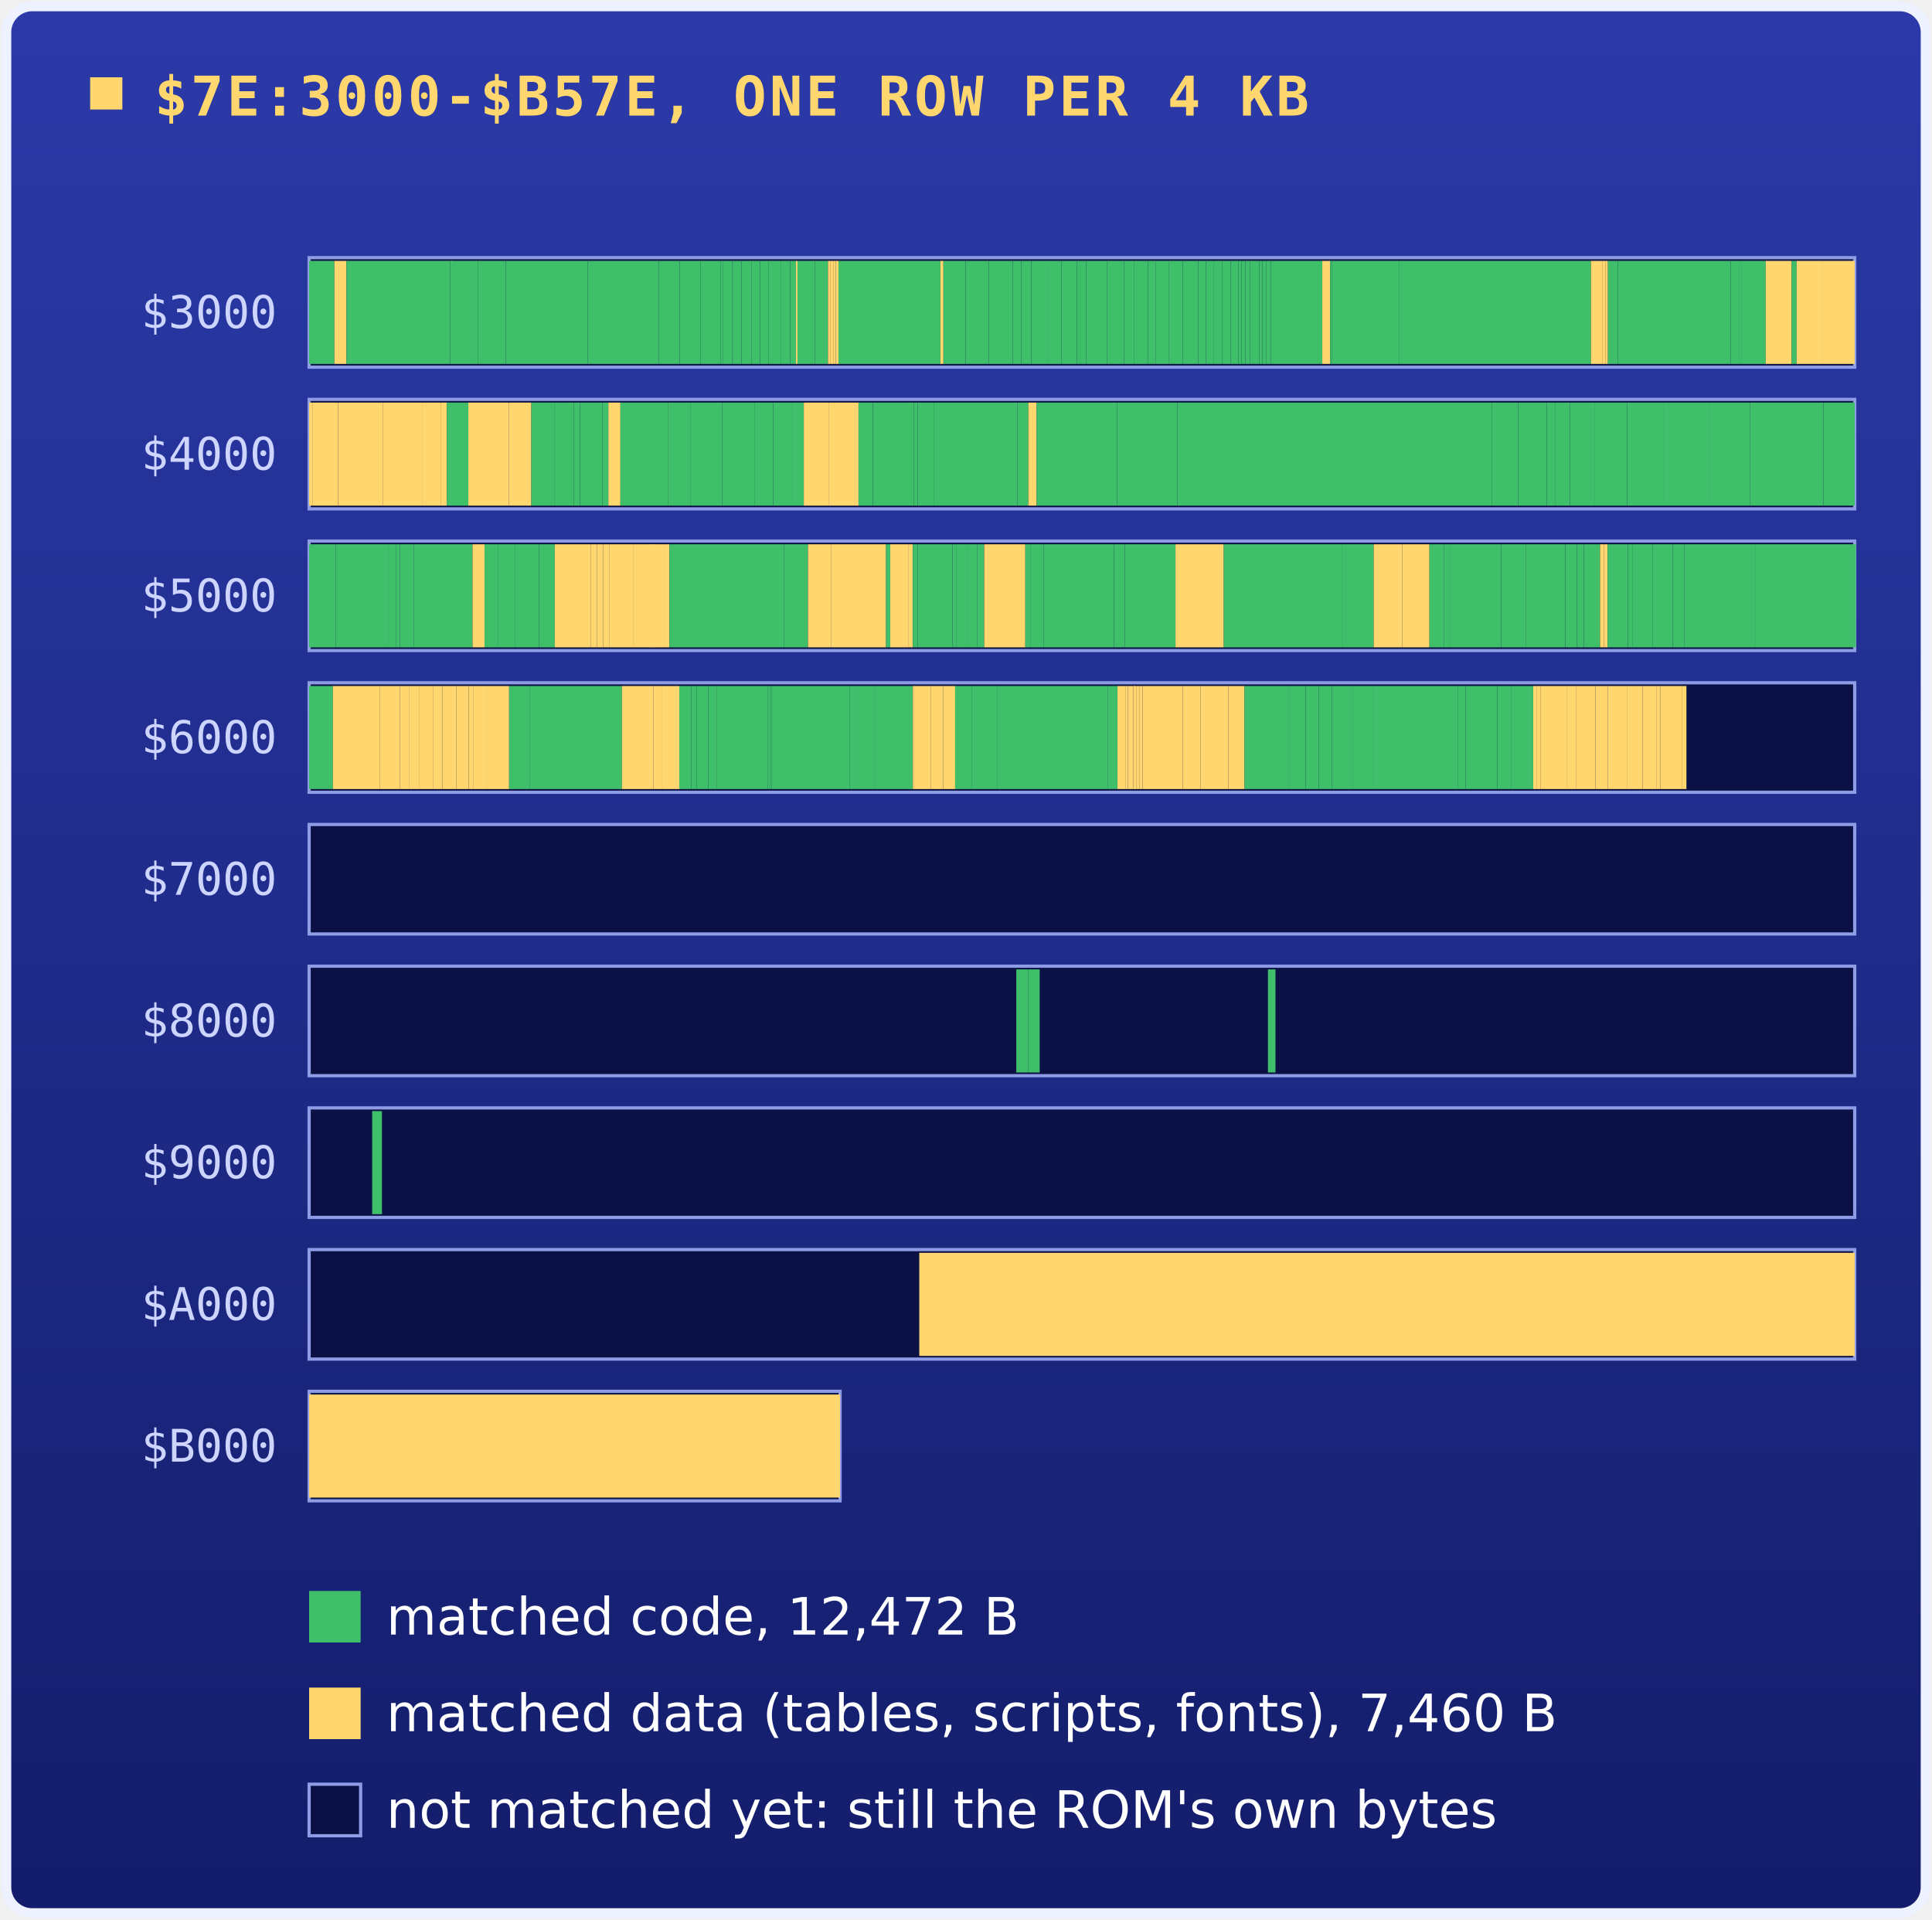
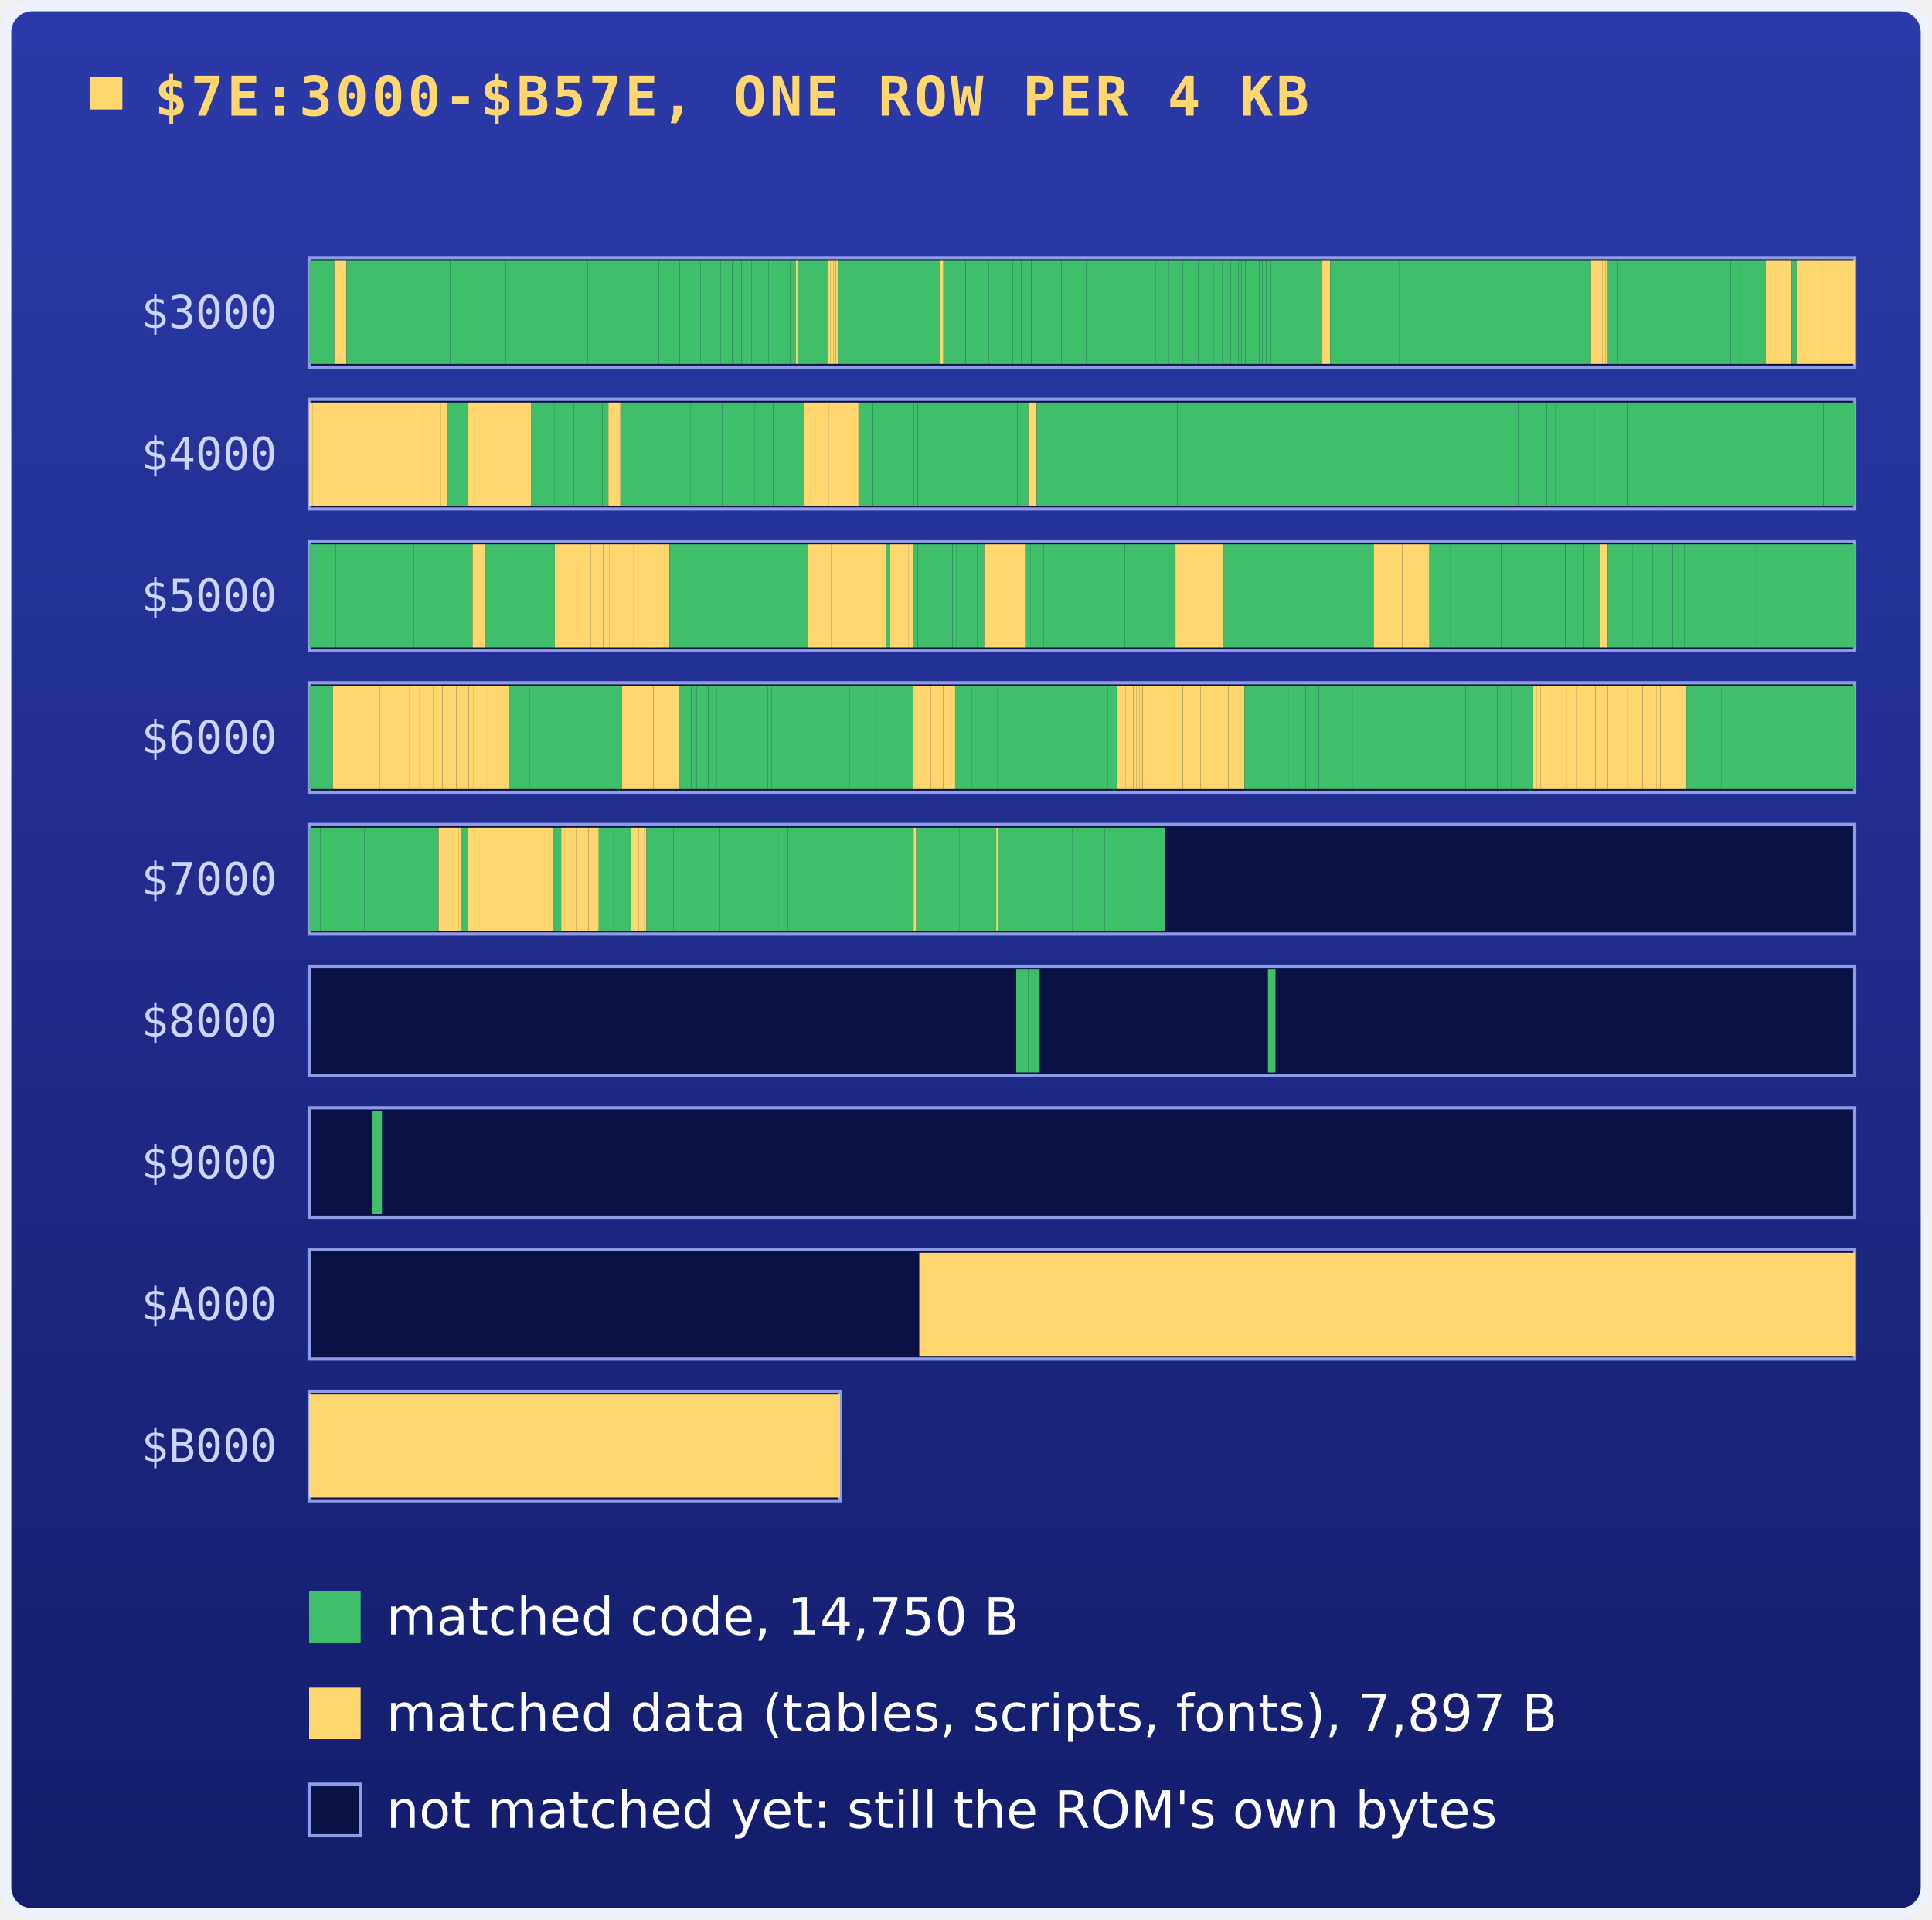
<svg xmlns="http://www.w3.org/2000/svg" viewBox="0 0 600 596" width="600" height="596" role="img" aria-labelledby="t d">
  <defs>
    <linearGradient id="g" x1="0" y1="0" x2="0" y2="1">
      <stop offset="0" stop-color="#2b3aa8" />
      <stop offset="1" stop-color="#141d6b" />
    </linearGradient>
  </defs>
  <rect x="2" y="2" width="596" height="592" rx="8" fill="url(#g)" stroke="#eef1ff" stroke-width="3" />
  <rect x="28" y="24" width="10" height="10" fill="#ffd76e" />
  <text x="48" y="30" font-family="'DejaVu Sans Mono','Cascadia Code',Consolas,Menlo,monospace" font-size="17" font-weight="700" fill="#ffd76e" dominant-baseline="central" letter-spacing="1">$7E:3000-$B57E, ONE ROW PER 4 KB</text>
  <text x="86" y="97.0" font-family="'DejaVu Sans Mono','Cascadia Code',Consolas,Menlo,monospace" font-size="14" fill="#cdd5ff" text-anchor="end" dominant-baseline="central">$3000</text>
  <rect x="96" y="80" width="480.0" height="34" fill="#0b1145" stroke="#8e9ce6" stroke-width="1" />
  <text x="86" y="141.0" font-family="'DejaVu Sans Mono','Cascadia Code',Consolas,Menlo,monospace" font-size="14" fill="#cdd5ff" text-anchor="end" dominant-baseline="central">$4000</text>
  <rect x="96" y="124" width="480.0" height="34" fill="#0b1145" stroke="#8e9ce6" stroke-width="1" />
  <text x="86" y="185.0" font-family="'DejaVu Sans Mono','Cascadia Code',Consolas,Menlo,monospace" font-size="14" fill="#cdd5ff" text-anchor="end" dominant-baseline="central">$5000</text>
  <rect x="96" y="168" width="480.0" height="34" fill="#0b1145" stroke="#8e9ce6" stroke-width="1" />
  <text x="86" y="229.0" font-family="'DejaVu Sans Mono','Cascadia Code',Consolas,Menlo,monospace" font-size="14" fill="#cdd5ff" text-anchor="end" dominant-baseline="central">$6000</text>
  <rect x="96" y="212" width="480.0" height="34" fill="#0b1145" stroke="#8e9ce6" stroke-width="1" />
  <text x="86" y="273.0" font-family="'DejaVu Sans Mono','Cascadia Code',Consolas,Menlo,monospace" font-size="14" fill="#cdd5ff" text-anchor="end" dominant-baseline="central">$7000</text>
  <rect x="96" y="256" width="480.0" height="34" fill="#0b1145" stroke="#8e9ce6" stroke-width="1" />
  <text x="86" y="317.0" font-family="'DejaVu Sans Mono','Cascadia Code',Consolas,Menlo,monospace" font-size="14" fill="#cdd5ff" text-anchor="end" dominant-baseline="central">$8000</text>
  <rect x="96" y="300" width="480.0" height="34" fill="#0b1145" stroke="#8e9ce6" stroke-width="1" />
  <text x="86" y="361.0" font-family="'DejaVu Sans Mono','Cascadia Code',Consolas,Menlo,monospace" font-size="14" fill="#cdd5ff" text-anchor="end" dominant-baseline="central">$9000</text>
  <rect x="96" y="344" width="480.0" height="34" fill="#0b1145" stroke="#8e9ce6" stroke-width="1" />
  <text x="86" y="405.0" font-family="'DejaVu Sans Mono','Cascadia Code',Consolas,Menlo,monospace" font-size="14" fill="#cdd5ff" text-anchor="end" dominant-baseline="central">$A000</text>
  <rect x="96" y="388" width="480.0" height="34" fill="#0b1145" stroke="#8e9ce6" stroke-width="1" />
  <text x="86" y="449.0" font-family="'DejaVu Sans Mono','Cascadia Code',Consolas,Menlo,monospace" font-size="14" fill="#cdd5ff" text-anchor="end" dominant-baseline="central">$B000</text>
  <rect x="96" y="432" width="164.9" height="34" fill="#0b1145" stroke="#8e9ce6" stroke-width="1" />
  <rect x="96.00" y="81" width="7.85" height="32" fill="#3fbf6a" />
  <rect x="103.85" y="81" width="3.75" height="32" fill="#ffd76e" />
  <rect x="107.60" y="81" width="32.23" height="32" fill="#3fbf6a" />
  <rect x="139.83" y="81" width="0.60" height="32" fill="#3fbf6a" />
  <rect x="139.95" y="81" width="6.68" height="32" fill="#3fbf6a" />
  <rect x="146.62" y="81" width="1.76" height="32" fill="#3fbf6a" />
  <rect x="148.38" y="81" width="8.67" height="32" fill="#3fbf6a" />
  <rect x="157.05" y="81" width="25.43" height="32" fill="#3fbf6a" />
  <rect x="182.48" y="81" width="22.15" height="32" fill="#3fbf6a" />
  <rect x="204.63" y="81" width="6.45" height="32" fill="#3fbf6a" />
  <rect x="211.08" y="81" width="6.45" height="32" fill="#3fbf6a" />
  <rect x="217.52" y="81" width="6.33" height="32" fill="#3fbf6a" />
  <rect x="223.85" y="81" width="0.60" height="32" fill="#3fbf6a" />
  <rect x="224.44" y="81" width="2.93" height="32" fill="#3fbf6a" />
  <rect x="227.37" y="81" width="0.60" height="32" fill="#3fbf6a" />
  <rect x="227.84" y="81" width="2.46" height="32" fill="#3fbf6a" />
  <rect x="230.30" y="81" width="3.16" height="32" fill="#3fbf6a" />
  <rect x="233.46" y="81" width="2.58" height="32" fill="#3fbf6a" />
  <rect x="236.04" y="81" width="2.70" height="32" fill="#3fbf6a" />
  <rect x="238.73" y="81" width="3.87" height="32" fill="#3fbf6a" />
  <rect x="242.60" y="81" width="2.81" height="32" fill="#3fbf6a" />
  <rect x="245.41" y="81" width="1.76" height="32" fill="#3fbf6a" />
  <rect x="247.17" y="81" width="0.60" height="32" fill="#ffd76e" />
  <rect x="247.64" y="81" width="5.39" height="32" fill="#3fbf6a" />
  <rect x="253.03" y="81" width="4.10" height="32" fill="#3fbf6a" />
  <rect x="257.13" y="81" width="0.82" height="32" fill="#ffd76e" />
  <rect x="257.95" y="81" width="0.82" height="32" fill="#ffd76e" />
  <rect x="258.77" y="81" width="0.82" height="32" fill="#ffd76e" />
  <rect x="259.59" y="81" width="0.82" height="32" fill="#ffd76e" />
  <rect x="260.41" y="81" width="31.64" height="32" fill="#3fbf6a" />
  <rect x="292.05" y="81" width="0.94" height="32" fill="#ffd76e" />
  <rect x="292.99" y="81" width="2.93" height="32" fill="#3fbf6a" />
  <rect x="295.92" y="81" width="3.98" height="32" fill="#3fbf6a" />
  <rect x="299.91" y="81" width="7.15" height="32" fill="#3fbf6a" />
  <rect x="307.05" y="81" width="7.50" height="32" fill="#3fbf6a" />
  <rect x="314.55" y="81" width="1.29" height="32" fill="#3fbf6a" />
  <rect x="315.84" y="81" width="1.29" height="32" fill="#3fbf6a" />
  <rect x="317.13" y="81" width="3.16" height="32" fill="#3fbf6a" />
  <rect x="320.30" y="81" width="0.60" height="32" fill="#3fbf6a" />
  <rect x="320.77" y="81" width="4.69" height="32" fill="#3fbf6a" />
  <rect x="325.45" y="81" width="4.22" height="32" fill="#3fbf6a" />
  <rect x="329.67" y="81" width="4.80" height="32" fill="#3fbf6a" />
  <rect x="334.48" y="81" width="0.82" height="32" fill="#3fbf6a" />
  <rect x="335.30" y="81" width="1.99" height="32" fill="#3fbf6a" />
  <rect x="337.29" y="81" width="6.56" height="32" fill="#3fbf6a" />
  <rect x="343.85" y="81" width="5.27" height="32" fill="#3fbf6a" />
  <rect x="349.12" y="81" width="3.16" height="32" fill="#3fbf6a" />
  <rect x="352.29" y="81" width="4.22" height="32" fill="#3fbf6a" />
  <rect x="356.51" y="81" width="2.34" height="32" fill="#3fbf6a" />
  <rect x="358.85" y="81" width="4.22" height="32" fill="#3fbf6a" />
  <rect x="363.07" y="81" width="4.22" height="32" fill="#3fbf6a" />
  <rect x="367.29" y="81" width="4.80" height="32" fill="#3fbf6a" />
  <rect x="372.09" y="81" width="2.46" height="32" fill="#3fbf6a" />
  <rect x="374.55" y="81" width="2.46" height="32" fill="#3fbf6a" />
  <rect x="377.02" y="81" width="2.58" height="32" fill="#3fbf6a" />
  <rect x="379.59" y="81" width="2.58" height="32" fill="#3fbf6a" />
  <rect x="382.17" y="81" width="2.46" height="32" fill="#3fbf6a" />
  <rect x="384.63" y="81" width="0.94" height="32" fill="#3fbf6a" />
  <rect x="385.57" y="81" width="1.17" height="32" fill="#3fbf6a" />
  <rect x="386.74" y="81" width="1.52" height="32" fill="#3fbf6a" />
  <rect x="388.27" y="81" width="2.81" height="32" fill="#3fbf6a" />
  <rect x="391.08" y="81" width="0.94" height="32" fill="#3fbf6a" />
  <rect x="392.02" y="81" width="1.17" height="32" fill="#3fbf6a" />
  <rect x="393.19" y="81" width="1.52" height="32" fill="#3fbf6a" />
  <rect x="394.71" y="81" width="15.94" height="32" fill="#3fbf6a" />
  <rect x="410.65" y="81" width="2.46" height="32" fill="#ffd76e" />
  <rect x="413.11" y="81" width="0.60" height="32" fill="#3fbf6a" />
  <rect x="413.70" y="81" width="20.74" height="32" fill="#3fbf6a" />
  <rect x="434.44" y="81" width="59.65" height="32" fill="#3fbf6a" />
  <rect x="494.09" y="81" width="3.63" height="32" fill="#ffd76e" />
  <rect x="497.72" y="81" width="0.82" height="32" fill="#ffd76e" />
  <rect x="498.54" y="81" width="0.82" height="32" fill="#ffd76e" />
  <rect x="499.36" y="81" width="3.05" height="32" fill="#3fbf6a" />
  <rect x="502.41" y="81" width="35.04" height="32" fill="#3fbf6a" />
  <rect x="537.45" y="81" width="2.58" height="32" fill="#3fbf6a" />
  <rect x="540.02" y="81" width="0.70" height="32" fill="#3fbf6a" />
  <rect x="540.73" y="81" width="7.62" height="32" fill="#3fbf6a" />
  <rect x="548.34" y="81" width="8.09" height="32" fill="#ffd76e" />
  <rect x="556.43" y="81" width="1.52" height="32" fill="#3fbf6a" />
  <rect x="557.95" y="81" width="0.60" height="32" fill="#ffd76e" />
  <rect x="558.42" y="81" width="7.73" height="32" fill="#ffd76e" />
  <rect x="566.16" y="81" width="9.84" height="32" fill="#ffd76e" />
  <rect x="96.00" y="125" width="1.17" height="32" fill="#ffd76e" />
  <rect x="97.17" y="125" width="7.85" height="32" fill="#ffd76e" />
  <rect x="105.02" y="125" width="13.83" height="32" fill="#ffd76e" />
  <rect x="118.85" y="125" width="12.42" height="32" fill="#ffd76e" />
  <rect x="131.27" y="125" width="5.74" height="32" fill="#ffd76e" />
  <rect x="137.02" y="125" width="1.76" height="32" fill="#ffd76e" />
  <rect x="138.77" y="125" width="6.68" height="32" fill="#3fbf6a" />
  <rect x="145.45" y="125" width="12.54" height="32" fill="#ffd76e" />
  <rect x="157.99" y="125" width="7.03" height="32" fill="#ffd76e" />
  <rect x="165.02" y="125" width="6.33" height="32" fill="#3fbf6a" />
  <rect x="171.35" y="125" width="0.94" height="32" fill="#3fbf6a" />
  <rect x="172.29" y="125" width="5.86" height="32" fill="#3fbf6a" />
  <rect x="178.15" y="125" width="1.99" height="32" fill="#3fbf6a" />
  <rect x="180.14" y="125" width="6.91" height="32" fill="#3fbf6a" />
  <rect x="187.05" y="125" width="1.88" height="32" fill="#3fbf6a" />
  <rect x="188.93" y="125" width="1.88" height="32" fill="#ffd76e" />
  <rect x="190.80" y="125" width="1.88" height="32" fill="#ffd76e" />
  <rect x="192.68" y="125" width="14.88" height="32" fill="#3fbf6a" />
  <rect x="207.56" y="125" width="3.40" height="32" fill="#3fbf6a" />
  <rect x="210.96" y="125" width="3.40" height="32" fill="#3fbf6a" />
  <rect x="214.36" y="125" width="9.96" height="32" fill="#3fbf6a" />
  <rect x="224.32" y="125" width="9.96" height="32" fill="#3fbf6a" />
  <rect x="234.28" y="125" width="5.86" height="32" fill="#3fbf6a" />
  <rect x="240.14" y="125" width="5.62" height="32" fill="#3fbf6a" />
  <rect x="245.77" y="125" width="3.87" height="32" fill="#3fbf6a" />
  <rect x="249.63" y="125" width="1.41" height="32" fill="#ffd76e" />
  <rect x="251.04" y="125" width="6.45" height="32" fill="#ffd76e" />
  <rect x="257.48" y="125" width="7.97" height="32" fill="#ffd76e" />
  <rect x="265.45" y="125" width="1.17" height="32" fill="#ffd76e" />
  <rect x="266.62" y="125" width="4.45" height="32" fill="#3fbf6a" />
  <rect x="271.08" y="125" width="12.77" height="32" fill="#3fbf6a" />
  <rect x="283.85" y="125" width="1.17" height="32" fill="#3fbf6a" />
  <rect x="285.02" y="125" width="4.92" height="32" fill="#3fbf6a" />
  <rect x="289.95" y="125" width="26.02" height="32" fill="#3fbf6a" />
  <rect x="315.96" y="125" width="3.40" height="32" fill="#3fbf6a" />
  <rect x="319.36" y="125" width="2.58" height="32" fill="#ffd76e" />
  <rect x="321.94" y="125" width="24.96" height="32" fill="#3fbf6a" />
  <rect x="346.90" y="125" width="18.75" height="32" fill="#3fbf6a" />
  <rect x="365.65" y="125" width="97.73" height="32" fill="#3fbf6a" />
  <rect x="463.38" y="125" width="8.09" height="32" fill="#3fbf6a" />
  <rect x="471.47" y="125" width="8.91" height="32" fill="#3fbf6a" />
  <rect x="480.38" y="125" width="2.70" height="32" fill="#3fbf6a" />
  <rect x="483.07" y="125" width="4.45" height="32" fill="#3fbf6a" />
  <rect x="487.52" y="125" width="7.62" height="32" fill="#3fbf6a" />
  <rect x="495.14" y="125" width="10.20" height="32" fill="#3fbf6a" />
  <rect x="505.34" y="125" width="11.37" height="32" fill="#3fbf6a" />
  <rect x="516.70" y="125" width="13.95" height="32" fill="#3fbf6a" />
  <rect x="530.65" y="125" width="12.89" height="32" fill="#3fbf6a" />
  <rect x="543.54" y="125" width="12.30" height="32" fill="#3fbf6a" />
  <rect x="555.84" y="125" width="10.43" height="32" fill="#3fbf6a" />
  <rect x="566.27" y="125" width="9.73" height="32" fill="#3fbf6a" />
  <rect x="96.00" y="169" width="8.32" height="32" fill="#3fbf6a" />
  <rect x="104.32" y="169" width="16.41" height="32" fill="#3fbf6a" />
  <rect x="120.73" y="169" width="2.34" height="32" fill="#3fbf6a" />
  <rect x="123.07" y="169" width="1.17" height="32" fill="#3fbf6a" />
  <rect x="124.24" y="169" width="1.76" height="32" fill="#3fbf6a" />
  <rect x="126.00" y="169" width="2.58" height="32" fill="#3fbf6a" />
  <rect x="128.58" y="169" width="18.16" height="32" fill="#3fbf6a" />
  <rect x="146.74" y="169" width="3.75" height="32" fill="#ffd76e" />
  <rect x="150.49" y="169" width="4.10" height="32" fill="#3fbf6a" />
  <rect x="154.59" y="169" width="5.27" height="32" fill="#3fbf6a" />
  <rect x="159.87" y="169" width="7.50" height="32" fill="#3fbf6a" />
  <rect x="167.37" y="169" width="4.92" height="32" fill="#3fbf6a" />
  <rect x="172.29" y="169" width="11.25" height="32" fill="#ffd76e" />
  <rect x="183.54" y="169" width="1.88" height="32" fill="#ffd76e" />
  <rect x="185.41" y="169" width="1.88" height="32" fill="#ffd76e" />
  <rect x="187.29" y="169" width="1.88" height="32" fill="#ffd76e" />
  <rect x="189.16" y="169" width="7.62" height="32" fill="#ffd76e" />
  <rect x="196.78" y="169" width="4.34" height="32" fill="#ffd76e" />
  <rect x="201.12" y="169" width="0.60" height="32" fill="#ffd76e" />
  <rect x="201.59" y="169" width="0.60" height="32" fill="#ffd76e" />
  <rect x="202.05" y="169" width="0.60" height="32" fill="#ffd76e" />
  <rect x="202.52" y="169" width="0.60" height="32" fill="#ffd76e" />
  <rect x="202.99" y="169" width="0.60" height="32" fill="#ffd76e" />
  <rect x="203.46" y="169" width="2.93" height="32" fill="#ffd76e" />
  <rect x="206.39" y="169" width="1.52" height="32" fill="#ffd76e" />
  <rect x="207.91" y="169" width="35.51" height="32" fill="#3fbf6a" />
  <rect x="243.42" y="169" width="7.50" height="32" fill="#3fbf6a" />
  <rect x="250.92" y="169" width="7.27" height="32" fill="#ffd76e" />
  <rect x="258.19" y="169" width="16.99" height="32" fill="#ffd76e" />
  <rect x="275.18" y="169" width="1.29" height="32" fill="#3fbf6a" />
  <rect x="276.47" y="169" width="5.74" height="32" fill="#ffd76e" />
  <rect x="282.21" y="169" width="1.29" height="32" fill="#ffd76e" />
  <rect x="283.50" y="169" width="1.52" height="32" fill="#3fbf6a" />
  <rect x="285.02" y="169" width="0.82" height="32" fill="#3fbf6a" />
  <rect x="285.84" y="169" width="9.96" height="32" fill="#3fbf6a" />
  <rect x="295.80" y="169" width="1.29" height="32" fill="#3fbf6a" />
  <rect x="297.09" y="169" width="3.40" height="32" fill="#3fbf6a" />
  <rect x="300.49" y="169" width="3.05" height="32" fill="#3fbf6a" />
  <rect x="303.54" y="169" width="2.11" height="32" fill="#3fbf6a" />
  <rect x="305.65" y="169" width="12.77" height="32" fill="#ffd76e" />
  <rect x="318.42" y="169" width="1.52" height="32" fill="#3fbf6a" />
  <rect x="319.95" y="169" width="4.22" height="32" fill="#3fbf6a" />
  <rect x="324.16" y="169" width="21.80" height="32" fill="#3fbf6a" />
  <rect x="345.96" y="169" width="3.40" height="32" fill="#3fbf6a" />
  <rect x="349.36" y="169" width="15.70" height="32" fill="#3fbf6a" />
  <rect x="365.06" y="169" width="15.00" height="32" fill="#ffd76e" />
  <rect x="380.06" y="169" width="36.80" height="32" fill="#3fbf6a" />
  <rect x="416.86" y="169" width="9.73" height="32" fill="#3fbf6a" />
  <rect x="426.59" y="169" width="8.91" height="32" fill="#ffd76e" />
  <rect x="435.49" y="169" width="8.44" height="32" fill="#ffd76e" />
  <rect x="443.93" y="169" width="4.45" height="32" fill="#3fbf6a" />
  <rect x="448.38" y="169" width="1.88" height="32" fill="#3fbf6a" />
  <rect x="450.26" y="169" width="15.94" height="32" fill="#3fbf6a" />
  <rect x="466.20" y="169" width="7.62" height="32" fill="#3fbf6a" />
  <rect x="473.81" y="169" width="12.30" height="32" fill="#3fbf6a" />
  <rect x="486.12" y="169" width="3.63" height="32" fill="#3fbf6a" />
  <rect x="489.75" y="169" width="2.11" height="32" fill="#3fbf6a" />
  <rect x="491.86" y="169" width="5.04" height="32" fill="#3fbf6a" />
  <rect x="496.90" y="169" width="1.17" height="32" fill="#ffd76e" />
  <rect x="498.07" y="169" width="1.17" height="32" fill="#ffd76e" />
  <rect x="499.24" y="169" width="6.33" height="32" fill="#3fbf6a" />
  <rect x="505.57" y="169" width="1.52" height="32" fill="#3fbf6a" />
  <rect x="507.09" y="169" width="6.21" height="32" fill="#3fbf6a" />
  <rect x="513.30" y="169" width="6.21" height="32" fill="#3fbf6a" />
  <rect x="519.52" y="169" width="3.52" height="32" fill="#3fbf6a" />
  <rect x="523.03" y="169" width="2.81" height="32" fill="#3fbf6a" />
  <rect x="525.84" y="169" width="19.22" height="32" fill="#3fbf6a" />
  <rect x="545.06" y="169" width="30.70" height="32" fill="#3fbf6a" />
  <rect x="575.77" y="169" width="0.60" height="32" fill="#3fbf6a" />
  <rect x="96.00" y="213" width="7.38" height="32" fill="#3fbf6a" />
  <rect x="103.38" y="213" width="14.65" height="32" fill="#ffd76e" />
  <rect x="118.03" y="213" width="6.21" height="32" fill="#ffd76e" />
  <rect x="124.24" y="213" width="2.93" height="32" fill="#ffd76e" />
  <rect x="127.17" y="213" width="2.93" height="32" fill="#ffd76e" />
  <rect x="130.10" y="213" width="4.34" height="32" fill="#ffd76e" />
  <rect x="134.44" y="213" width="2.93" height="32" fill="#ffd76e" />
  <rect x="137.37" y="213" width="4.34" height="32" fill="#ffd76e" />
  <rect x="141.70" y="213" width="3.87" height="32" fill="#ffd76e" />
  <rect x="145.57" y="213" width="1.52" height="32" fill="#ffd76e" />
  <rect x="147.09" y="213" width="4.34" height="32" fill="#ffd76e" />
  <rect x="151.43" y="213" width="6.68" height="32" fill="#ffd76e" />
  <rect x="158.11" y="213" width="6.33" height="32" fill="#3fbf6a" />
  <rect x="164.44" y="213" width="28.71" height="32" fill="#3fbf6a" />
  <rect x="193.15" y="213" width="9.73" height="32" fill="#ffd76e" />
  <rect x="202.88" y="213" width="2.58" height="32" fill="#ffd76e" />
  <rect x="205.45" y="213" width="5.51" height="32" fill="#ffd76e" />
  <rect x="210.96" y="213" width="3.75" height="32" fill="#3fbf6a" />
  <rect x="214.71" y="213" width="1.05" height="32" fill="#3fbf6a" />
  <rect x="215.77" y="213" width="0.60" height="32" fill="#3fbf6a" />
  <rect x="216.35" y="213" width="3.63" height="32" fill="#3fbf6a" />
  <rect x="219.98" y="213" width="2.70" height="32" fill="#3fbf6a" />
  <rect x="222.68" y="213" width="15.70" height="32" fill="#3fbf6a" />
  <rect x="238.38" y="213" width="0.70" height="32" fill="#3fbf6a" />
  <rect x="239.09" y="213" width="0.60" height="32" fill="#3fbf6a" />
  <rect x="239.67" y="213" width="24.14" height="32" fill="#3fbf6a" />
  <rect x="263.81" y="213" width="2.58" height="32" fill="#3fbf6a" />
  <rect x="266.39" y="213" width="5.51" height="32" fill="#3fbf6a" />
  <rect x="271.90" y="213" width="11.60" height="32" fill="#3fbf6a" />
  <rect x="283.50" y="213" width="0.60" height="32" fill="#ffd76e" />
  <rect x="283.97" y="213" width="5.16" height="32" fill="#ffd76e" />
  <rect x="289.12" y="213" width="3.75" height="32" fill="#ffd76e" />
  <rect x="292.88" y="213" width="3.75" height="32" fill="#ffd76e" />
  <rect x="296.62" y="213" width="5.27" height="32" fill="#3fbf6a" />
  <rect x="301.90" y="213" width="7.73" height="32" fill="#3fbf6a" />
  <rect x="309.63" y="213" width="34.34" height="32" fill="#3fbf6a" />
  <rect x="343.97" y="213" width="3.05" height="32" fill="#3fbf6a" />
  <rect x="347.02" y="213" width="2.46" height="32" fill="#ffd76e" />
  <rect x="349.48" y="213" width="0.82" height="32" fill="#ffd76e" />
  <rect x="350.30" y="213" width="0.82" height="32" fill="#ffd76e" />
  <rect x="351.12" y="213" width="0.82" height="32" fill="#ffd76e" />
  <rect x="351.94" y="213" width="0.60" height="32" fill="#ffd76e" />
  <rect x="352.17" y="213" width="0.82" height="32" fill="#ffd76e" />
  <rect x="352.99" y="213" width="0.82" height="32" fill="#ffd76e" />
  <rect x="353.81" y="213" width="1.05" height="32" fill="#ffd76e" />
  <rect x="354.87" y="213" width="11.37" height="32" fill="#ffd76e" />
  <rect x="366.23" y="213" width="1.05" height="32" fill="#ffd76e" />
  <rect x="367.29" y="213" width="5.51" height="32" fill="#ffd76e" />
  <rect x="372.80" y="213" width="8.67" height="32" fill="#ffd76e" />
  <rect x="381.47" y="213" width="5.04" height="32" fill="#ffd76e" />
  <rect x="386.51" y="213" width="13.59" height="32" fill="#3fbf6a" />
  <rect x="400.10" y="213" width="5.39" height="32" fill="#3fbf6a" />
  <rect x="405.49" y="213" width="4.10" height="32" fill="#3fbf6a" />
  <rect x="409.59" y="213" width="4.10" height="32" fill="#3fbf6a" />
  <rect x="413.70" y="213" width="6.33" height="32" fill="#3fbf6a" />
  <rect x="420.02" y="213" width="6.45" height="32" fill="#3fbf6a" />
  <rect x="426.47" y="213" width="26.37" height="32" fill="#3fbf6a" />
  <rect x="452.84" y="213" width="2.34" height="32" fill="#3fbf6a" />
  <rect x="455.18" y="213" width="9.84" height="32" fill="#3fbf6a" />
  <rect x="465.02" y="213" width="4.22" height="32" fill="#3fbf6a" />
  <rect x="469.24" y="213" width="6.91" height="32" fill="#3fbf6a" />
  <rect x="476.16" y="213" width="1.17" height="32" fill="#ffd76e" />
  <rect x="477.33" y="213" width="1.17" height="32" fill="#ffd76e" />
  <rect x="478.50" y="213" width="8.20" height="32" fill="#ffd76e" />
  <rect x="486.70" y="213" width="2.70" height="32" fill="#ffd76e" />
  <rect x="489.40" y="213" width="6.09" height="32" fill="#ffd76e" />
  <rect x="495.49" y="213" width="3.87" height="32" fill="#ffd76e" />
  <rect x="499.36" y="213" width="5.86" height="32" fill="#ffd76e" />
  <rect x="505.22" y="213" width="4.92" height="32" fill="#ffd76e" />
  <rect x="510.14" y="213" width="4.22" height="32" fill="#ffd76e" />
  <rect x="514.36" y="213" width="1.29" height="32" fill="#ffd76e" />
  <rect x="515.65" y="213" width="6.80" height="32" fill="#ffd76e" />
  <rect x="522.45" y="213" width="1.29" height="32" fill="#ffd76e" />
+   <rect x="523.73" y="213" width="10.78" height="32" fill="#3fbf6a" />
+   <rect x="534.52" y="213" width="41.48" height="32" fill="#3fbf6a" />
+   <rect x="96.00" y="257" width="3.52" height="32" fill="#3fbf6a" />
+   <rect x="99.52" y="257" width="13.59" height="32" fill="#3fbf6a" />
+   <rect x="113.11" y="257" width="23.09" height="32" fill="#3fbf6a" />
+   <rect x="136.20" y="257" width="6.33" height="32" fill="#ffd76e" />
+   <rect x="142.52" y="257" width="0.70" height="32" fill="#ffd76e" />
+   <rect x="143.23" y="257" width="2.11" height="32" fill="#3fbf6a" />
+   <rect x="145.34" y="257" width="26.37" height="32" fill="#ffd76e" />
+   <rect x="171.70" y="257" width="2.58" height="32" fill="#3fbf6a" />
+   <rect x="174.28" y="257" width="0.94" height="32" fill="#ffd76e" />
+   <rect x="175.22" y="257" width="3.63" height="32" fill="#ffd76e" />
+   <rect x="178.85" y="257" width="3.87" height="32" fill="#ffd76e" />
+   <rect x="182.72" y="257" width="2.81" height="32" fill="#ffd76e" />
+   <rect x="185.53" y="257" width="0.60" height="32" fill="#ffd76e" />
+   <rect x="185.88" y="257" width="2.70" height="32" fill="#3fbf6a" />
+   <rect x="188.58" y="257" width="1.76" height="32" fill="#3fbf6a" />
+   <rect x="190.34" y="257" width="5.51" height="32" fill="#3fbf6a" />
+   <rect x="195.84" y="257" width="2.46" height="32" fill="#ffd76e" />
+   <rect x="198.30" y="257" width="0.82" height="32" fill="#ffd76e" />
+   <rect x="199.12" y="257" width="0.82" height="32" fill="#ffd76e" />
+   <rect x="199.95" y="257" width="0.82" height="32" fill="#ffd76e" />
+   <rect x="200.77" y="257" width="5.16" height="32" fill="#3fbf6a" />
+   <rect x="205.92" y="257" width="3.28" height="32" fill="#3fbf6a" />
+   <rect x="209.20" y="257" width="14.41" height="32" fill="#3fbf6a" />
+   <rect x="223.62" y="257" width="18.28" height="32" fill="#3fbf6a" />
+   <rect x="241.90" y="257" width="1.64" height="32" fill="#3fbf6a" />
+   <rect x="243.54" y="257" width="1.17" height="32" fill="#3fbf6a" />
+   <rect x="244.71" y="257" width="36.68" height="32" fill="#3fbf6a" />
+   <rect x="281.39" y="257" width="2.34" height="32" fill="#3fbf6a" />
+   <rect x="283.73" y="257" width="0.82" height="32" fill="#ffd76e" />
+   <rect x="284.55" y="257" width="10.78" height="32" fill="#3fbf6a" />
+   <rect x="295.34" y="257" width="2.70" height="32" fill="#3fbf6a" />
+   <rect x="298.03" y="257" width="11.37" height="32" fill="#3fbf6a" />
+   <rect x="309.40" y="257" width="0.60" height="32" fill="#ffd76e" />
+   <rect x="309.87" y="257" width="9.73" height="32" fill="#3fbf6a" />
+   <rect x="319.59" y="257" width="2.23" height="32" fill="#3fbf6a" />
+   <rect x="321.82" y="257" width="4.57" height="32" fill="#3fbf6a" />
+   <rect x="326.39" y="257" width="6.68" height="32" fill="#3fbf6a" />
+   <rect x="333.07" y="257" width="9.96" height="32" fill="#3fbf6a" />
+   <rect x="343.03" y="257" width="5.16" height="32" fill="#3fbf6a" />
+   <rect x="348.19" y="257" width="7.50" height="32" fill="#3fbf6a" />
+   <rect x="355.69" y="257" width="0.60" height="32" fill="#3fbf6a" />
+   <rect x="356.04" y="257" width="5.86" height="32" fill="#3fbf6a" />
  <rect x="315.61" y="301" width="3.75" height="32" fill="#3fbf6a" />
  <rect x="319.36" y="301" width="3.52" height="32" fill="#3fbf6a" />
  <rect x="393.77" y="301" width="2.34" height="32" fill="#3fbf6a" />
  <rect x="115.57" y="345" width="0.60" height="32" fill="#3fbf6a" />
  <rect x="115.92" y="345" width="2.70" height="32" fill="#3fbf6a" />
  <rect x="285.49" y="389" width="290.51" height="32" fill="#ffd76e" />
  <rect x="96.00" y="433" width="164.88" height="32" fill="#ffd76e" />
  <rect x="96" y="494" width="16" height="16" fill="#3fbf6a" />
-   <text x="120" y="502" font-family="system-ui,-apple-system,'Segoe UI','DejaVu Sans',Roboto,sans-serif" font-size="16" fill="#ffffff" dominant-baseline="central">matched code, 12,472 B</text>
+   <text x="120" y="502" font-family="system-ui,-apple-system,'Segoe UI','DejaVu Sans',Roboto,sans-serif" font-size="16" fill="#ffffff" dominant-baseline="central">matched code, 14,750 B</text>
  <rect x="96" y="524" width="16" height="16" fill="#ffd76e" />
-   <text x="120" y="532" font-family="system-ui,-apple-system,'Segoe UI','DejaVu Sans',Roboto,sans-serif" font-size="16" fill="#ffffff" dominant-baseline="central">matched data (tables, scripts, fonts), 7,460 B</text>
+   <text x="120" y="532" font-family="system-ui,-apple-system,'Segoe UI','DejaVu Sans',Roboto,sans-serif" font-size="16" fill="#ffffff" dominant-baseline="central">matched data (tables, scripts, fonts), 7,897 B</text>
  <rect x="96" y="554" width="16" height="16" fill="#0b1145" stroke="#8e9ce6" />
  <text x="120" y="562" font-family="system-ui,-apple-system,'Segoe UI','DejaVu Sans',Roboto,sans-serif" font-size="16" fill="#ffffff" dominant-baseline="central">not matched yet: still the ROM's own bytes</text>
</svg>
